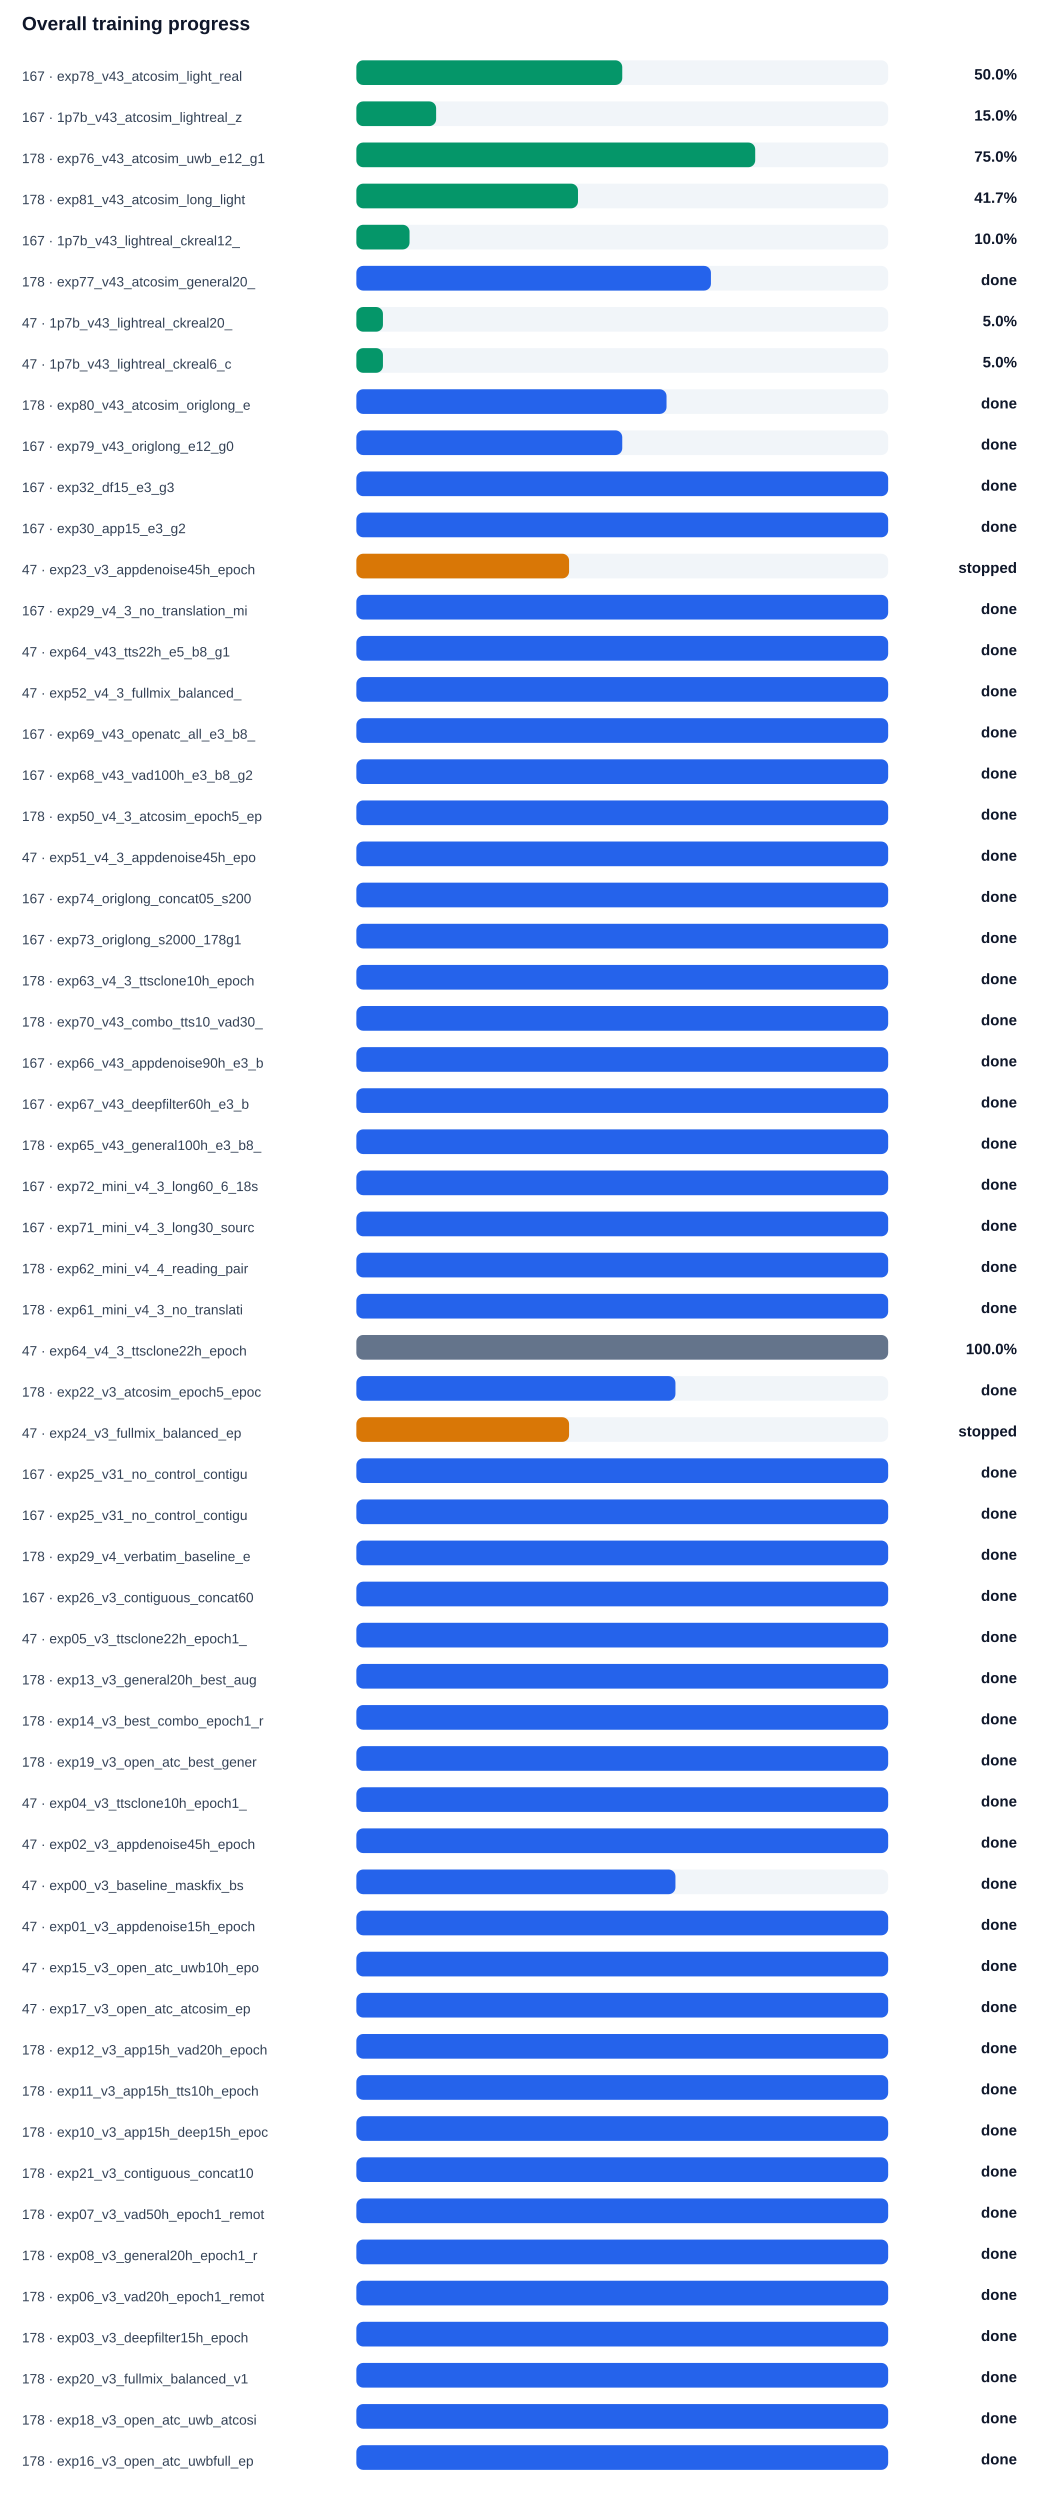
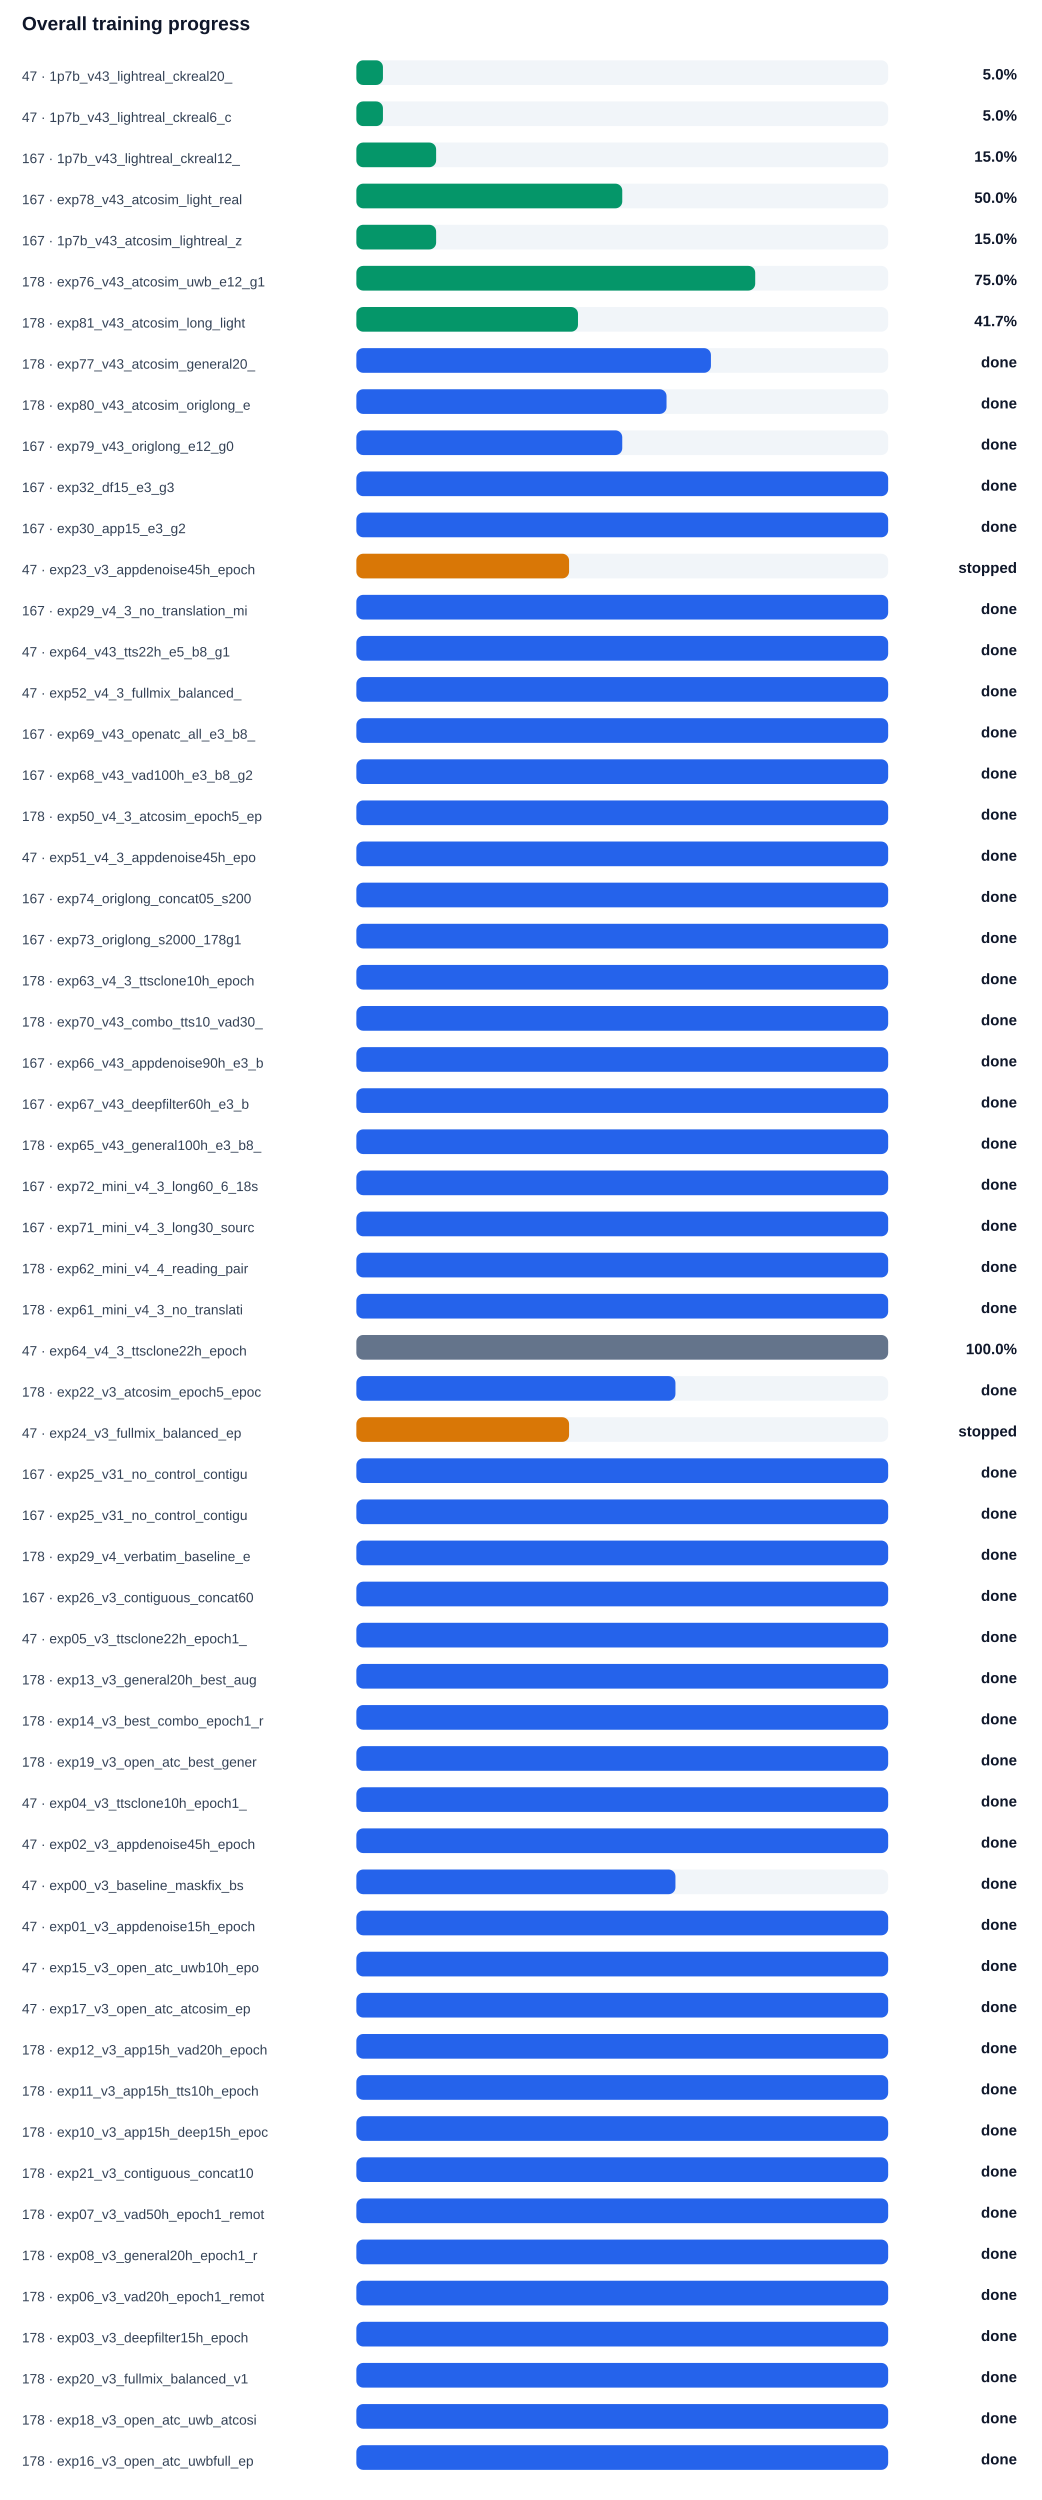
<svg xmlns="http://www.w3.org/2000/svg" width="100%" viewBox="0 0 760 1824" style="max-width:760px;background:#ffffff;border:1px solid #e5e7eb;border-radius:10px;">
  <text x="16.0" y="22.0" font-size="14" fill="#0f172a" text-anchor="start" font-family="Arial, sans-serif" font-weight="700">Overall training progress</text>
-   <text x="16.0" y="59.0" font-size="10" fill="#334155" text-anchor="start" font-family="Arial, sans-serif" font-weight="400">167 · exp78_v43_atcosim_light_real</text>
+   <text x="16.0" y="59.0" font-size="10" fill="#334155" text-anchor="start" font-family="Arial, sans-serif" font-weight="400">47 · 1p7b_v43_lightreal_ckreal20_</text>
  <rect x="260" y="44" width="388" height="18" rx="5" fill="#f1f5f9" />
-   <rect x="260" y="44" width="194.0" height="18" rx="5" fill="#059669" />
-   <text x="742.0" y="58.0" font-size="11" fill="#0f172a" text-anchor="end" font-family="Arial, sans-serif" font-weight="700">50.0%</text>
-   <text x="16.0" y="89.0" font-size="10" fill="#334155" text-anchor="start" font-family="Arial, sans-serif" font-weight="400">167 · 1p7b_v43_atcosim_lightreal_z</text>
+   <rect x="260" y="44" width="19.4" height="18" rx="5" fill="#059669" />
+   <text x="742.0" y="58.0" font-size="11" fill="#0f172a" text-anchor="end" font-family="Arial, sans-serif" font-weight="700">5.0%</text>
+   <text x="16.0" y="89.0" font-size="10" fill="#334155" text-anchor="start" font-family="Arial, sans-serif" font-weight="400">47 · 1p7b_v43_lightreal_ckreal6_c</text>
  <rect x="260" y="74" width="388" height="18" rx="5" fill="#f1f5f9" />
-   <rect x="260" y="74" width="58.2" height="18" rx="5" fill="#059669" />
-   <text x="742.0" y="88.0" font-size="11" fill="#0f172a" text-anchor="end" font-family="Arial, sans-serif" font-weight="700">15.0%</text>
-   <text x="16.0" y="119.0" font-size="10" fill="#334155" text-anchor="start" font-family="Arial, sans-serif" font-weight="400">178 · exp76_v43_atcosim_uwb_e12_g1</text>
+   <rect x="260" y="74" width="19.4" height="18" rx="5" fill="#059669" />
+   <text x="742.0" y="88.0" font-size="11" fill="#0f172a" text-anchor="end" font-family="Arial, sans-serif" font-weight="700">5.0%</text>
+   <text x="16.0" y="119.0" font-size="10" fill="#334155" text-anchor="start" font-family="Arial, sans-serif" font-weight="400">167 · 1p7b_v43_lightreal_ckreal12_</text>
  <rect x="260" y="104" width="388" height="18" rx="5" fill="#f1f5f9" />
-   <rect x="260" y="104" width="291.0" height="18" rx="5" fill="#059669" />
-   <text x="742.0" y="118.0" font-size="11" fill="#0f172a" text-anchor="end" font-family="Arial, sans-serif" font-weight="700">75.0%</text>
-   <text x="16.0" y="149.0" font-size="10" fill="#334155" text-anchor="start" font-family="Arial, sans-serif" font-weight="400">178 · exp81_v43_atcosim_long_light</text>
+   <rect x="260" y="104" width="58.2" height="18" rx="5" fill="#059669" />
+   <text x="742.0" y="118.0" font-size="11" fill="#0f172a" text-anchor="end" font-family="Arial, sans-serif" font-weight="700">15.0%</text>
+   <text x="16.0" y="149.0" font-size="10" fill="#334155" text-anchor="start" font-family="Arial, sans-serif" font-weight="400">167 · exp78_v43_atcosim_light_real</text>
  <rect x="260" y="134" width="388" height="18" rx="5" fill="#f1f5f9" />
-   <rect x="260" y="134" width="161.7" height="18" rx="5" fill="#059669" />
-   <text x="742.0" y="148.0" font-size="11" fill="#0f172a" text-anchor="end" font-family="Arial, sans-serif" font-weight="700">41.7%</text>
-   <text x="16.0" y="179.0" font-size="10" fill="#334155" text-anchor="start" font-family="Arial, sans-serif" font-weight="400">167 · 1p7b_v43_lightreal_ckreal12_</text>
+   <rect x="260" y="134" width="194.0" height="18" rx="5" fill="#059669" />
+   <text x="742.0" y="148.0" font-size="11" fill="#0f172a" text-anchor="end" font-family="Arial, sans-serif" font-weight="700">50.0%</text>
+   <text x="16.0" y="179.0" font-size="10" fill="#334155" text-anchor="start" font-family="Arial, sans-serif" font-weight="400">167 · 1p7b_v43_atcosim_lightreal_z</text>
  <rect x="260" y="164" width="388" height="18" rx="5" fill="#f1f5f9" />
-   <rect x="260" y="164" width="38.8" height="18" rx="5" fill="#059669" />
-   <text x="742.0" y="178.0" font-size="11" fill="#0f172a" text-anchor="end" font-family="Arial, sans-serif" font-weight="700">10.0%</text>
-   <text x="16.0" y="209.0" font-size="10" fill="#334155" text-anchor="start" font-family="Arial, sans-serif" font-weight="400">178 · exp77_v43_atcosim_general20_</text>
+   <rect x="260" y="164" width="58.2" height="18" rx="5" fill="#059669" />
+   <text x="742.0" y="178.0" font-size="11" fill="#0f172a" text-anchor="end" font-family="Arial, sans-serif" font-weight="700">15.0%</text>
+   <text x="16.0" y="209.0" font-size="10" fill="#334155" text-anchor="start" font-family="Arial, sans-serif" font-weight="400">178 · exp76_v43_atcosim_uwb_e12_g1</text>
  <rect x="260" y="194" width="388" height="18" rx="5" fill="#f1f5f9" />
-   <rect x="260" y="194" width="258.7" height="18" rx="5" fill="#2563eb" />
-   <text x="742.0" y="208.0" font-size="11" fill="#0f172a" text-anchor="end" font-family="Arial, sans-serif" font-weight="700">done</text>
-   <text x="16.0" y="239.0" font-size="10" fill="#334155" text-anchor="start" font-family="Arial, sans-serif" font-weight="400">47 · 1p7b_v43_lightreal_ckreal20_</text>
+   <rect x="260" y="194" width="291.0" height="18" rx="5" fill="#059669" />
+   <text x="742.0" y="208.0" font-size="11" fill="#0f172a" text-anchor="end" font-family="Arial, sans-serif" font-weight="700">75.0%</text>
+   <text x="16.0" y="239.0" font-size="10" fill="#334155" text-anchor="start" font-family="Arial, sans-serif" font-weight="400">178 · exp81_v43_atcosim_long_light</text>
  <rect x="260" y="224" width="388" height="18" rx="5" fill="#f1f5f9" />
-   <rect x="260" y="224" width="19.4" height="18" rx="5" fill="#059669" />
-   <text x="742.0" y="238.0" font-size="11" fill="#0f172a" text-anchor="end" font-family="Arial, sans-serif" font-weight="700">5.0%</text>
-   <text x="16.0" y="269.0" font-size="10" fill="#334155" text-anchor="start" font-family="Arial, sans-serif" font-weight="400">47 · 1p7b_v43_lightreal_ckreal6_c</text>
+   <rect x="260" y="224" width="161.7" height="18" rx="5" fill="#059669" />
+   <text x="742.0" y="238.0" font-size="11" fill="#0f172a" text-anchor="end" font-family="Arial, sans-serif" font-weight="700">41.7%</text>
+   <text x="16.0" y="269.0" font-size="10" fill="#334155" text-anchor="start" font-family="Arial, sans-serif" font-weight="400">178 · exp77_v43_atcosim_general20_</text>
  <rect x="260" y="254" width="388" height="18" rx="5" fill="#f1f5f9" />
-   <rect x="260" y="254" width="19.4" height="18" rx="5" fill="#059669" />
-   <text x="742.0" y="268.0" font-size="11" fill="#0f172a" text-anchor="end" font-family="Arial, sans-serif" font-weight="700">5.0%</text>
+   <rect x="260" y="254" width="258.7" height="18" rx="5" fill="#2563eb" />
+   <text x="742.0" y="268.0" font-size="11" fill="#0f172a" text-anchor="end" font-family="Arial, sans-serif" font-weight="700">done</text>
  <text x="16.0" y="299.0" font-size="10" fill="#334155" text-anchor="start" font-family="Arial, sans-serif" font-weight="400">178 · exp80_v43_atcosim_origlong_e</text>
  <rect x="260" y="284" width="388" height="18" rx="5" fill="#f1f5f9" />
  <rect x="260" y="284" width="226.3" height="18" rx="5" fill="#2563eb" />
  <text x="742.0" y="298.0" font-size="11" fill="#0f172a" text-anchor="end" font-family="Arial, sans-serif" font-weight="700">done</text>
  <text x="16.0" y="329.0" font-size="10" fill="#334155" text-anchor="start" font-family="Arial, sans-serif" font-weight="400">167 · exp79_v43_origlong_e12_g0</text>
  <rect x="260" y="314" width="388" height="18" rx="5" fill="#f1f5f9" />
  <rect x="260" y="314" width="194.0" height="18" rx="5" fill="#2563eb" />
  <text x="742.0" y="328.0" font-size="11" fill="#0f172a" text-anchor="end" font-family="Arial, sans-serif" font-weight="700">done</text>
  <text x="16.0" y="359.0" font-size="10" fill="#334155" text-anchor="start" font-family="Arial, sans-serif" font-weight="400">167 · exp32_df15_e3_g3</text>
  <rect x="260" y="344" width="388" height="18" rx="5" fill="#f1f5f9" />
  <rect x="260" y="344" width="388.0" height="18" rx="5" fill="#2563eb" />
  <text x="742.0" y="358.0" font-size="11" fill="#0f172a" text-anchor="end" font-family="Arial, sans-serif" font-weight="700">done</text>
  <text x="16.0" y="389.0" font-size="10" fill="#334155" text-anchor="start" font-family="Arial, sans-serif" font-weight="400">167 · exp30_app15_e3_g2</text>
  <rect x="260" y="374" width="388" height="18" rx="5" fill="#f1f5f9" />
  <rect x="260" y="374" width="388.0" height="18" rx="5" fill="#2563eb" />
  <text x="742.0" y="388.0" font-size="11" fill="#0f172a" text-anchor="end" font-family="Arial, sans-serif" font-weight="700">done</text>
  <text x="16.0" y="419.0" font-size="10" fill="#334155" text-anchor="start" font-family="Arial, sans-serif" font-weight="400">47 · exp23_v3_appdenoise45h_epoch</text>
  <rect x="260" y="404" width="388" height="18" rx="5" fill="#f1f5f9" />
  <rect x="260" y="404" width="155.2" height="18" rx="5" fill="#d97706" />
  <text x="742.0" y="418.0" font-size="11" fill="#0f172a" text-anchor="end" font-family="Arial, sans-serif" font-weight="700">stopped</text>
  <text x="16.0" y="449.0" font-size="10" fill="#334155" text-anchor="start" font-family="Arial, sans-serif" font-weight="400">167 · exp29_v4_3_no_translation_mi</text>
  <rect x="260" y="434" width="388" height="18" rx="5" fill="#f1f5f9" />
  <rect x="260" y="434" width="388.0" height="18" rx="5" fill="#2563eb" />
  <text x="742.0" y="448.0" font-size="11" fill="#0f172a" text-anchor="end" font-family="Arial, sans-serif" font-weight="700">done</text>
  <text x="16.0" y="479.0" font-size="10" fill="#334155" text-anchor="start" font-family="Arial, sans-serif" font-weight="400">47 · exp64_v43_tts22h_e5_b8_g1</text>
  <rect x="260" y="464" width="388" height="18" rx="5" fill="#f1f5f9" />
  <rect x="260" y="464" width="388.0" height="18" rx="5" fill="#2563eb" />
  <text x="742.0" y="478.0" font-size="11" fill="#0f172a" text-anchor="end" font-family="Arial, sans-serif" font-weight="700">done</text>
  <text x="16.0" y="509.0" font-size="10" fill="#334155" text-anchor="start" font-family="Arial, sans-serif" font-weight="400">47 · exp52_v4_3_fullmix_balanced_</text>
  <rect x="260" y="494" width="388" height="18" rx="5" fill="#f1f5f9" />
  <rect x="260" y="494" width="388.0" height="18" rx="5" fill="#2563eb" />
  <text x="742.0" y="508.0" font-size="11" fill="#0f172a" text-anchor="end" font-family="Arial, sans-serif" font-weight="700">done</text>
  <text x="16.0" y="539.0" font-size="10" fill="#334155" text-anchor="start" font-family="Arial, sans-serif" font-weight="400">167 · exp69_v43_openatc_all_e3_b8_</text>
  <rect x="260" y="524" width="388" height="18" rx="5" fill="#f1f5f9" />
  <rect x="260" y="524" width="388.0" height="18" rx="5" fill="#2563eb" />
  <text x="742.0" y="538.0" font-size="11" fill="#0f172a" text-anchor="end" font-family="Arial, sans-serif" font-weight="700">done</text>
  <text x="16.0" y="569.0" font-size="10" fill="#334155" text-anchor="start" font-family="Arial, sans-serif" font-weight="400">167 · exp68_v43_vad100h_e3_b8_g2</text>
  <rect x="260" y="554" width="388" height="18" rx="5" fill="#f1f5f9" />
  <rect x="260" y="554" width="388.0" height="18" rx="5" fill="#2563eb" />
  <text x="742.0" y="568.0" font-size="11" fill="#0f172a" text-anchor="end" font-family="Arial, sans-serif" font-weight="700">done</text>
  <text x="16.0" y="599.0" font-size="10" fill="#334155" text-anchor="start" font-family="Arial, sans-serif" font-weight="400">178 · exp50_v4_3_atcosim_epoch5_ep</text>
  <rect x="260" y="584" width="388" height="18" rx="5" fill="#f1f5f9" />
  <rect x="260" y="584" width="388.0" height="18" rx="5" fill="#2563eb" />
  <text x="742.0" y="598.0" font-size="11" fill="#0f172a" text-anchor="end" font-family="Arial, sans-serif" font-weight="700">done</text>
  <text x="16.0" y="629.0" font-size="10" fill="#334155" text-anchor="start" font-family="Arial, sans-serif" font-weight="400">47 · exp51_v4_3_appdenoise45h_epo</text>
  <rect x="260" y="614" width="388" height="18" rx="5" fill="#f1f5f9" />
  <rect x="260" y="614" width="388.0" height="18" rx="5" fill="#2563eb" />
  <text x="742.0" y="628.0" font-size="11" fill="#0f172a" text-anchor="end" font-family="Arial, sans-serif" font-weight="700">done</text>
  <text x="16.0" y="659.0" font-size="10" fill="#334155" text-anchor="start" font-family="Arial, sans-serif" font-weight="400">167 · exp74_origlong_concat05_s200</text>
  <rect x="260" y="644" width="388" height="18" rx="5" fill="#f1f5f9" />
  <rect x="260" y="644" width="388.0" height="18" rx="5" fill="#2563eb" />
  <text x="742.0" y="658.0" font-size="11" fill="#0f172a" text-anchor="end" font-family="Arial, sans-serif" font-weight="700">done</text>
  <text x="16.0" y="689.0" font-size="10" fill="#334155" text-anchor="start" font-family="Arial, sans-serif" font-weight="400">167 · exp73_origlong_s2000_178g1</text>
  <rect x="260" y="674" width="388" height="18" rx="5" fill="#f1f5f9" />
  <rect x="260" y="674" width="388.0" height="18" rx="5" fill="#2563eb" />
  <text x="742.0" y="688.0" font-size="11" fill="#0f172a" text-anchor="end" font-family="Arial, sans-serif" font-weight="700">done</text>
  <text x="16.0" y="719.0" font-size="10" fill="#334155" text-anchor="start" font-family="Arial, sans-serif" font-weight="400">178 · exp63_v4_3_ttsclone10h_epoch</text>
  <rect x="260" y="704" width="388" height="18" rx="5" fill="#f1f5f9" />
  <rect x="260" y="704" width="388.0" height="18" rx="5" fill="#2563eb" />
  <text x="742.0" y="718.0" font-size="11" fill="#0f172a" text-anchor="end" font-family="Arial, sans-serif" font-weight="700">done</text>
  <text x="16.0" y="749.0" font-size="10" fill="#334155" text-anchor="start" font-family="Arial, sans-serif" font-weight="400">178 · exp70_v43_combo_tts10_vad30_</text>
  <rect x="260" y="734" width="388" height="18" rx="5" fill="#f1f5f9" />
  <rect x="260" y="734" width="388.0" height="18" rx="5" fill="#2563eb" />
  <text x="742.0" y="748.0" font-size="11" fill="#0f172a" text-anchor="end" font-family="Arial, sans-serif" font-weight="700">done</text>
  <text x="16.0" y="779.0" font-size="10" fill="#334155" text-anchor="start" font-family="Arial, sans-serif" font-weight="400">167 · exp66_v43_appdenoise90h_e3_b</text>
  <rect x="260" y="764" width="388" height="18" rx="5" fill="#f1f5f9" />
  <rect x="260" y="764" width="388.0" height="18" rx="5" fill="#2563eb" />
  <text x="742.0" y="778.0" font-size="11" fill="#0f172a" text-anchor="end" font-family="Arial, sans-serif" font-weight="700">done</text>
  <text x="16.0" y="809.0" font-size="10" fill="#334155" text-anchor="start" font-family="Arial, sans-serif" font-weight="400">167 · exp67_v43_deepfilter60h_e3_b</text>
  <rect x="260" y="794" width="388" height="18" rx="5" fill="#f1f5f9" />
  <rect x="260" y="794" width="388.0" height="18" rx="5" fill="#2563eb" />
  <text x="742.0" y="808.0" font-size="11" fill="#0f172a" text-anchor="end" font-family="Arial, sans-serif" font-weight="700">done</text>
  <text x="16.0" y="839.0" font-size="10" fill="#334155" text-anchor="start" font-family="Arial, sans-serif" font-weight="400">178 · exp65_v43_general100h_e3_b8_</text>
  <rect x="260" y="824" width="388" height="18" rx="5" fill="#f1f5f9" />
  <rect x="260" y="824" width="388.0" height="18" rx="5" fill="#2563eb" />
  <text x="742.0" y="838.0" font-size="11" fill="#0f172a" text-anchor="end" font-family="Arial, sans-serif" font-weight="700">done</text>
  <text x="16.0" y="869.0" font-size="10" fill="#334155" text-anchor="start" font-family="Arial, sans-serif" font-weight="400">167 · exp72_mini_v4_3_long60_6_18s</text>
  <rect x="260" y="854" width="388" height="18" rx="5" fill="#f1f5f9" />
  <rect x="260" y="854" width="388.0" height="18" rx="5" fill="#2563eb" />
  <text x="742.0" y="868.0" font-size="11" fill="#0f172a" text-anchor="end" font-family="Arial, sans-serif" font-weight="700">done</text>
  <text x="16.0" y="899.0" font-size="10" fill="#334155" text-anchor="start" font-family="Arial, sans-serif" font-weight="400">167 · exp71_mini_v4_3_long30_sourc</text>
  <rect x="260" y="884" width="388" height="18" rx="5" fill="#f1f5f9" />
  <rect x="260" y="884" width="388.0" height="18" rx="5" fill="#2563eb" />
  <text x="742.0" y="898.0" font-size="11" fill="#0f172a" text-anchor="end" font-family="Arial, sans-serif" font-weight="700">done</text>
  <text x="16.0" y="929.0" font-size="10" fill="#334155" text-anchor="start" font-family="Arial, sans-serif" font-weight="400">178 · exp62_mini_v4_4_reading_pair</text>
  <rect x="260" y="914" width="388" height="18" rx="5" fill="#f1f5f9" />
  <rect x="260" y="914" width="388.0" height="18" rx="5" fill="#2563eb" />
  <text x="742.0" y="928.0" font-size="11" fill="#0f172a" text-anchor="end" font-family="Arial, sans-serif" font-weight="700">done</text>
  <text x="16.0" y="959.0" font-size="10" fill="#334155" text-anchor="start" font-family="Arial, sans-serif" font-weight="400">178 · exp61_mini_v4_3_no_translati</text>
  <rect x="260" y="944" width="388" height="18" rx="5" fill="#f1f5f9" />
  <rect x="260" y="944" width="388.0" height="18" rx="5" fill="#2563eb" />
  <text x="742.0" y="958.0" font-size="11" fill="#0f172a" text-anchor="end" font-family="Arial, sans-serif" font-weight="700">done</text>
  <text x="16.0" y="989.0" font-size="10" fill="#334155" text-anchor="start" font-family="Arial, sans-serif" font-weight="400">47 · exp64_v4_3_ttsclone22h_epoch</text>
  <rect x="260" y="974" width="388" height="18" rx="5" fill="#f1f5f9" />
  <rect x="260" y="974" width="388.0" height="18" rx="5" fill="#64748b" />
  <text x="742.0" y="988.0" font-size="11" fill="#0f172a" text-anchor="end" font-family="Arial, sans-serif" font-weight="700">100.0%</text>
  <text x="16.0" y="1019.0" font-size="10" fill="#334155" text-anchor="start" font-family="Arial, sans-serif" font-weight="400">178 · exp22_v3_atcosim_epoch5_epoc</text>
  <rect x="260" y="1004" width="388" height="18" rx="5" fill="#f1f5f9" />
  <rect x="260" y="1004" width="232.8" height="18" rx="5" fill="#2563eb" />
  <text x="742.0" y="1018.0" font-size="11" fill="#0f172a" text-anchor="end" font-family="Arial, sans-serif" font-weight="700">done</text>
  <text x="16.0" y="1049.0" font-size="10" fill="#334155" text-anchor="start" font-family="Arial, sans-serif" font-weight="400">47 · exp24_v3_fullmix_balanced_ep</text>
  <rect x="260" y="1034" width="388" height="18" rx="5" fill="#f1f5f9" />
  <rect x="260" y="1034" width="155.2" height="18" rx="5" fill="#d97706" />
  <text x="742.0" y="1048.0" font-size="11" fill="#0f172a" text-anchor="end" font-family="Arial, sans-serif" font-weight="700">stopped</text>
  <text x="16.0" y="1079.0" font-size="10" fill="#334155" text-anchor="start" font-family="Arial, sans-serif" font-weight="400">167 · exp25_v31_no_control_contigu</text>
  <rect x="260" y="1064" width="388" height="18" rx="5" fill="#f1f5f9" />
  <rect x="260" y="1064" width="388.0" height="18" rx="5" fill="#2563eb" />
  <text x="742.0" y="1078.0" font-size="11" fill="#0f172a" text-anchor="end" font-family="Arial, sans-serif" font-weight="700">done</text>
  <text x="16.0" y="1109.0" font-size="10" fill="#334155" text-anchor="start" font-family="Arial, sans-serif" font-weight="400">167 · exp25_v31_no_control_contigu</text>
  <rect x="260" y="1094" width="388" height="18" rx="5" fill="#f1f5f9" />
  <rect x="260" y="1094" width="388.0" height="18" rx="5" fill="#2563eb" />
  <text x="742.0" y="1108.0" font-size="11" fill="#0f172a" text-anchor="end" font-family="Arial, sans-serif" font-weight="700">done</text>
  <text x="16.0" y="1139.0" font-size="10" fill="#334155" text-anchor="start" font-family="Arial, sans-serif" font-weight="400">178 · exp29_v4_verbatim_baseline_e</text>
  <rect x="260" y="1124" width="388" height="18" rx="5" fill="#f1f5f9" />
  <rect x="260" y="1124" width="388.0" height="18" rx="5" fill="#2563eb" />
  <text x="742.0" y="1138.0" font-size="11" fill="#0f172a" text-anchor="end" font-family="Arial, sans-serif" font-weight="700">done</text>
  <text x="16.0" y="1169.0" font-size="10" fill="#334155" text-anchor="start" font-family="Arial, sans-serif" font-weight="400">167 · exp26_v3_contiguous_concat60</text>
  <rect x="260" y="1154" width="388" height="18" rx="5" fill="#f1f5f9" />
  <rect x="260" y="1154" width="388.0" height="18" rx="5" fill="#2563eb" />
  <text x="742.0" y="1168.0" font-size="11" fill="#0f172a" text-anchor="end" font-family="Arial, sans-serif" font-weight="700">done</text>
  <text x="16.0" y="1199.0" font-size="10" fill="#334155" text-anchor="start" font-family="Arial, sans-serif" font-weight="400">47 · exp05_v3_ttsclone22h_epoch1_</text>
  <rect x="260" y="1184" width="388" height="18" rx="5" fill="#f1f5f9" />
  <rect x="260" y="1184" width="388.0" height="18" rx="5" fill="#2563eb" />
  <text x="742.0" y="1198.0" font-size="11" fill="#0f172a" text-anchor="end" font-family="Arial, sans-serif" font-weight="700">done</text>
  <text x="16.0" y="1229.0" font-size="10" fill="#334155" text-anchor="start" font-family="Arial, sans-serif" font-weight="400">178 · exp13_v3_general20h_best_aug</text>
  <rect x="260" y="1214" width="388" height="18" rx="5" fill="#f1f5f9" />
  <rect x="260" y="1214" width="388.0" height="18" rx="5" fill="#2563eb" />
  <text x="742.0" y="1228.0" font-size="11" fill="#0f172a" text-anchor="end" font-family="Arial, sans-serif" font-weight="700">done</text>
  <text x="16.0" y="1259.0" font-size="10" fill="#334155" text-anchor="start" font-family="Arial, sans-serif" font-weight="400">178 · exp14_v3_best_combo_epoch1_r</text>
  <rect x="260" y="1244" width="388" height="18" rx="5" fill="#f1f5f9" />
  <rect x="260" y="1244" width="388.0" height="18" rx="5" fill="#2563eb" />
  <text x="742.0" y="1258.0" font-size="11" fill="#0f172a" text-anchor="end" font-family="Arial, sans-serif" font-weight="700">done</text>
  <text x="16.0" y="1289.0" font-size="10" fill="#334155" text-anchor="start" font-family="Arial, sans-serif" font-weight="400">178 · exp19_v3_open_atc_best_gener</text>
  <rect x="260" y="1274" width="388" height="18" rx="5" fill="#f1f5f9" />
  <rect x="260" y="1274" width="388.0" height="18" rx="5" fill="#2563eb" />
  <text x="742.0" y="1288.0" font-size="11" fill="#0f172a" text-anchor="end" font-family="Arial, sans-serif" font-weight="700">done</text>
  <text x="16.0" y="1319.0" font-size="10" fill="#334155" text-anchor="start" font-family="Arial, sans-serif" font-weight="400">47 · exp04_v3_ttsclone10h_epoch1_</text>
  <rect x="260" y="1304" width="388" height="18" rx="5" fill="#f1f5f9" />
  <rect x="260" y="1304" width="388.0" height="18" rx="5" fill="#2563eb" />
  <text x="742.0" y="1318.0" font-size="11" fill="#0f172a" text-anchor="end" font-family="Arial, sans-serif" font-weight="700">done</text>
  <text x="16.0" y="1349.0" font-size="10" fill="#334155" text-anchor="start" font-family="Arial, sans-serif" font-weight="400">47 · exp02_v3_appdenoise45h_epoch</text>
  <rect x="260" y="1334" width="388" height="18" rx="5" fill="#f1f5f9" />
  <rect x="260" y="1334" width="388.0" height="18" rx="5" fill="#2563eb" />
  <text x="742.0" y="1348.0" font-size="11" fill="#0f172a" text-anchor="end" font-family="Arial, sans-serif" font-weight="700">done</text>
  <text x="16.0" y="1379.0" font-size="10" fill="#334155" text-anchor="start" font-family="Arial, sans-serif" font-weight="400">47 · exp00_v3_baseline_maskfix_bs</text>
  <rect x="260" y="1364" width="388" height="18" rx="5" fill="#f1f5f9" />
  <rect x="260" y="1364" width="232.8" height="18" rx="5" fill="#2563eb" />
  <text x="742.0" y="1378.0" font-size="11" fill="#0f172a" text-anchor="end" font-family="Arial, sans-serif" font-weight="700">done</text>
  <text x="16.0" y="1409.0" font-size="10" fill="#334155" text-anchor="start" font-family="Arial, sans-serif" font-weight="400">47 · exp01_v3_appdenoise15h_epoch</text>
  <rect x="260" y="1394" width="388" height="18" rx="5" fill="#f1f5f9" />
  <rect x="260" y="1394" width="388.0" height="18" rx="5" fill="#2563eb" />
  <text x="742.0" y="1408.0" font-size="11" fill="#0f172a" text-anchor="end" font-family="Arial, sans-serif" font-weight="700">done</text>
  <text x="16.0" y="1439.0" font-size="10" fill="#334155" text-anchor="start" font-family="Arial, sans-serif" font-weight="400">47 · exp15_v3_open_atc_uwb10h_epo</text>
  <rect x="260" y="1424" width="388" height="18" rx="5" fill="#f1f5f9" />
  <rect x="260" y="1424" width="388.0" height="18" rx="5" fill="#2563eb" />
  <text x="742.0" y="1438.0" font-size="11" fill="#0f172a" text-anchor="end" font-family="Arial, sans-serif" font-weight="700">done</text>
  <text x="16.0" y="1469.0" font-size="10" fill="#334155" text-anchor="start" font-family="Arial, sans-serif" font-weight="400">47 · exp17_v3_open_atc_atcosim_ep</text>
  <rect x="260" y="1454" width="388" height="18" rx="5" fill="#f1f5f9" />
  <rect x="260" y="1454" width="388.0" height="18" rx="5" fill="#2563eb" />
  <text x="742.0" y="1468.0" font-size="11" fill="#0f172a" text-anchor="end" font-family="Arial, sans-serif" font-weight="700">done</text>
  <text x="16.0" y="1499.0" font-size="10" fill="#334155" text-anchor="start" font-family="Arial, sans-serif" font-weight="400">178 · exp12_v3_app15h_vad20h_epoch</text>
  <rect x="260" y="1484" width="388" height="18" rx="5" fill="#f1f5f9" />
  <rect x="260" y="1484" width="388.0" height="18" rx="5" fill="#2563eb" />
  <text x="742.0" y="1498.0" font-size="11" fill="#0f172a" text-anchor="end" font-family="Arial, sans-serif" font-weight="700">done</text>
  <text x="16.0" y="1529.0" font-size="10" fill="#334155" text-anchor="start" font-family="Arial, sans-serif" font-weight="400">178 · exp11_v3_app15h_tts10h_epoch</text>
  <rect x="260" y="1514" width="388" height="18" rx="5" fill="#f1f5f9" />
  <rect x="260" y="1514" width="388.0" height="18" rx="5" fill="#2563eb" />
  <text x="742.0" y="1528.0" font-size="11" fill="#0f172a" text-anchor="end" font-family="Arial, sans-serif" font-weight="700">done</text>
  <text x="16.0" y="1559.0" font-size="10" fill="#334155" text-anchor="start" font-family="Arial, sans-serif" font-weight="400">178 · exp10_v3_app15h_deep15h_epoc</text>
  <rect x="260" y="1544" width="388" height="18" rx="5" fill="#f1f5f9" />
  <rect x="260" y="1544" width="388.0" height="18" rx="5" fill="#2563eb" />
  <text x="742.0" y="1558.0" font-size="11" fill="#0f172a" text-anchor="end" font-family="Arial, sans-serif" font-weight="700">done</text>
  <text x="16.0" y="1589.0" font-size="10" fill="#334155" text-anchor="start" font-family="Arial, sans-serif" font-weight="400">178 · exp21_v3_contiguous_concat10</text>
  <rect x="260" y="1574" width="388" height="18" rx="5" fill="#f1f5f9" />
  <rect x="260" y="1574" width="388.0" height="18" rx="5" fill="#2563eb" />
  <text x="742.0" y="1588.0" font-size="11" fill="#0f172a" text-anchor="end" font-family="Arial, sans-serif" font-weight="700">done</text>
  <text x="16.0" y="1619.0" font-size="10" fill="#334155" text-anchor="start" font-family="Arial, sans-serif" font-weight="400">178 · exp07_v3_vad50h_epoch1_remot</text>
  <rect x="260" y="1604" width="388" height="18" rx="5" fill="#f1f5f9" />
  <rect x="260" y="1604" width="388.0" height="18" rx="5" fill="#2563eb" />
  <text x="742.0" y="1618.0" font-size="11" fill="#0f172a" text-anchor="end" font-family="Arial, sans-serif" font-weight="700">done</text>
  <text x="16.0" y="1649.0" font-size="10" fill="#334155" text-anchor="start" font-family="Arial, sans-serif" font-weight="400">178 · exp08_v3_general20h_epoch1_r</text>
  <rect x="260" y="1634" width="388" height="18" rx="5" fill="#f1f5f9" />
  <rect x="260" y="1634" width="388.0" height="18" rx="5" fill="#2563eb" />
  <text x="742.0" y="1648.0" font-size="11" fill="#0f172a" text-anchor="end" font-family="Arial, sans-serif" font-weight="700">done</text>
  <text x="16.0" y="1679.0" font-size="10" fill="#334155" text-anchor="start" font-family="Arial, sans-serif" font-weight="400">178 · exp06_v3_vad20h_epoch1_remot</text>
  <rect x="260" y="1664" width="388" height="18" rx="5" fill="#f1f5f9" />
  <rect x="260" y="1664" width="388.0" height="18" rx="5" fill="#2563eb" />
  <text x="742.0" y="1678.0" font-size="11" fill="#0f172a" text-anchor="end" font-family="Arial, sans-serif" font-weight="700">done</text>
  <text x="16.0" y="1709.0" font-size="10" fill="#334155" text-anchor="start" font-family="Arial, sans-serif" font-weight="400">178 · exp03_v3_deepfilter15h_epoch</text>
  <rect x="260" y="1694" width="388" height="18" rx="5" fill="#f1f5f9" />
  <rect x="260" y="1694" width="388.0" height="18" rx="5" fill="#2563eb" />
  <text x="742.0" y="1708.0" font-size="11" fill="#0f172a" text-anchor="end" font-family="Arial, sans-serif" font-weight="700">done</text>
  <text x="16.0" y="1739.0" font-size="10" fill="#334155" text-anchor="start" font-family="Arial, sans-serif" font-weight="400">178 · exp20_v3_fullmix_balanced_v1</text>
  <rect x="260" y="1724" width="388" height="18" rx="5" fill="#f1f5f9" />
  <rect x="260" y="1724" width="388.0" height="18" rx="5" fill="#2563eb" />
  <text x="742.0" y="1738.0" font-size="11" fill="#0f172a" text-anchor="end" font-family="Arial, sans-serif" font-weight="700">done</text>
  <text x="16.0" y="1769.0" font-size="10" fill="#334155" text-anchor="start" font-family="Arial, sans-serif" font-weight="400">178 · exp18_v3_open_atc_uwb_atcosi</text>
  <rect x="260" y="1754" width="388" height="18" rx="5" fill="#f1f5f9" />
  <rect x="260" y="1754" width="388.0" height="18" rx="5" fill="#2563eb" />
  <text x="742.0" y="1768.0" font-size="11" fill="#0f172a" text-anchor="end" font-family="Arial, sans-serif" font-weight="700">done</text>
  <text x="16.0" y="1799.0" font-size="10" fill="#334155" text-anchor="start" font-family="Arial, sans-serif" font-weight="400">178 · exp16_v3_open_atc_uwbfull_ep</text>
  <rect x="260" y="1784" width="388" height="18" rx="5" fill="#f1f5f9" />
  <rect x="260" y="1784" width="388.0" height="18" rx="5" fill="#2563eb" />
  <text x="742.0" y="1798.0" font-size="11" fill="#0f172a" text-anchor="end" font-family="Arial, sans-serif" font-weight="700">done</text>
</svg>
